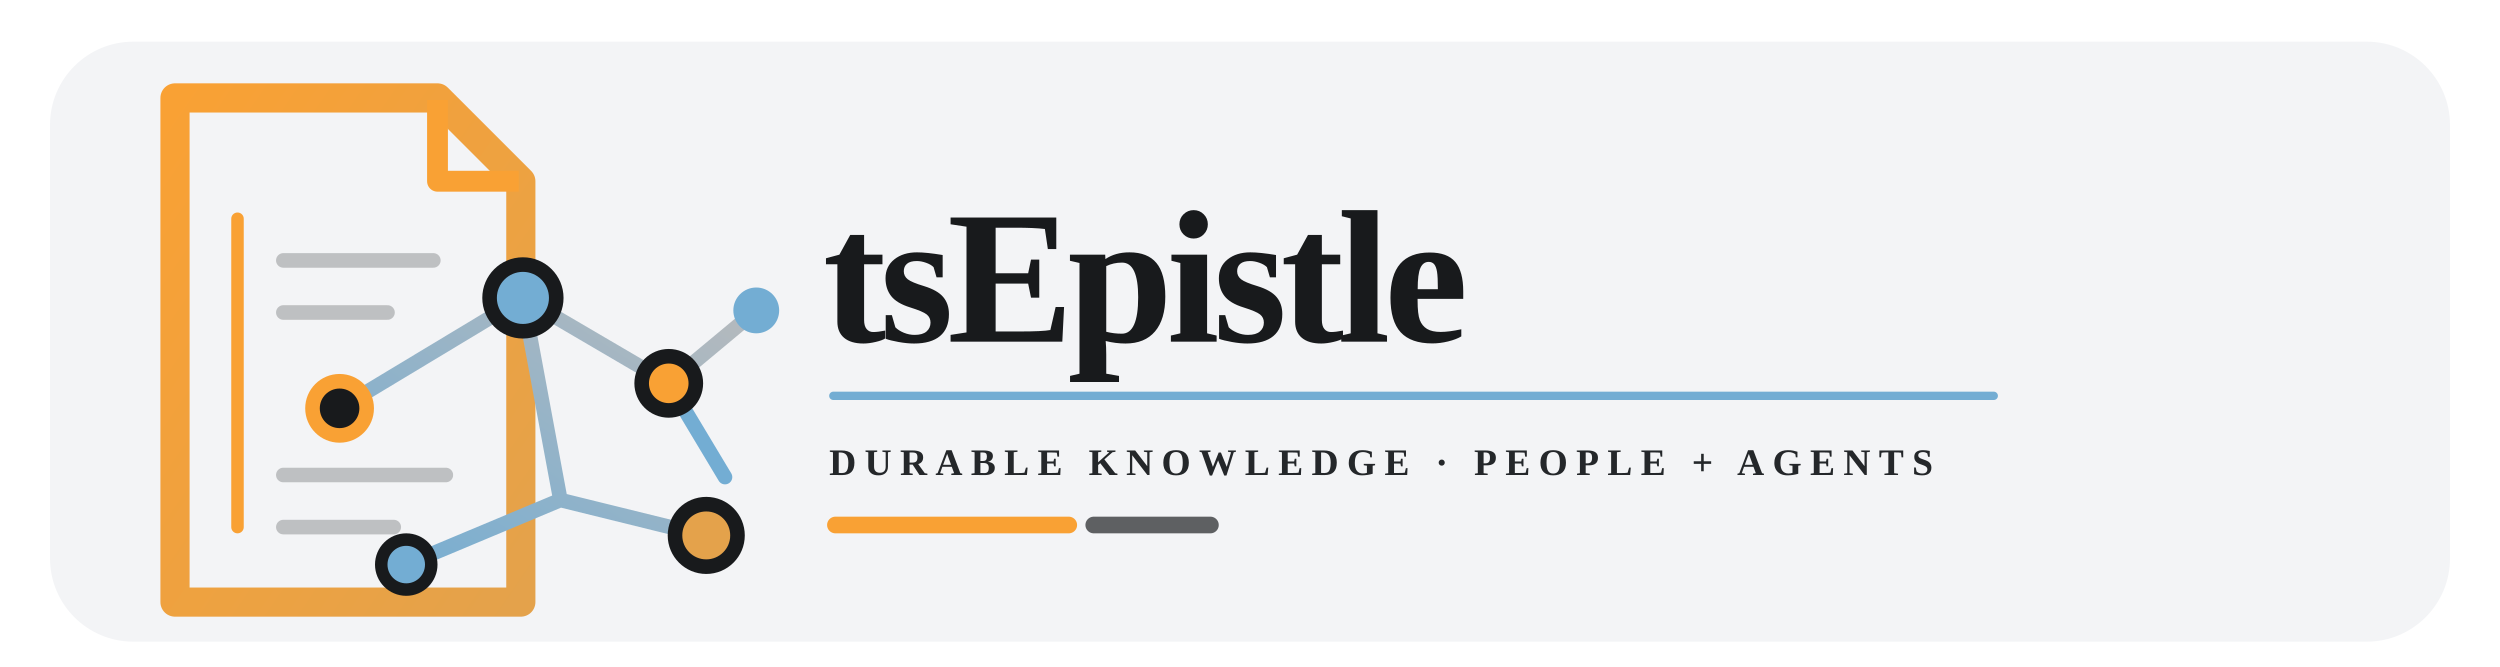
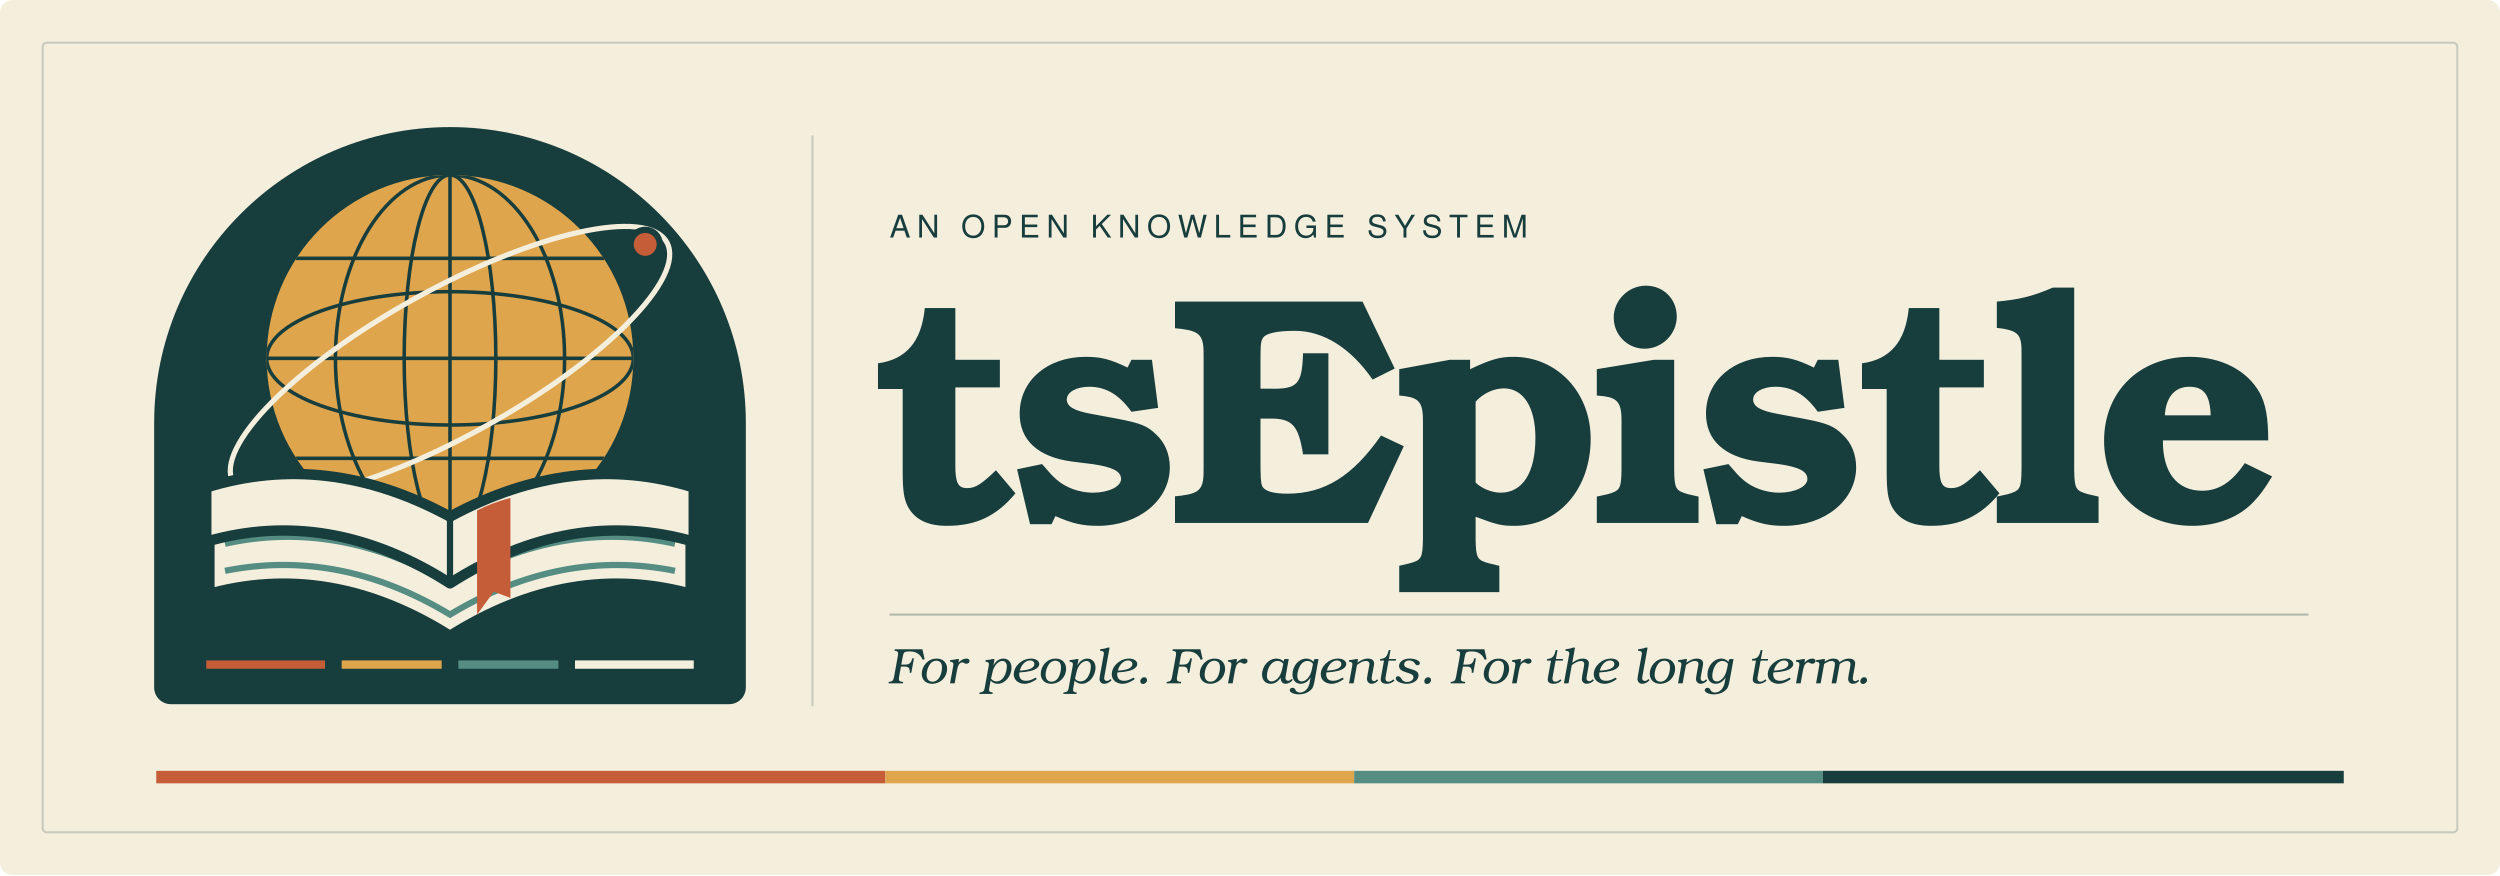
- <svg xmlns="http://www.w3.org/2000/svg" width="1200" height="320" viewBox="0 0 1200 320" role="img" aria-labelledby="tsepistle-readme-title tsepistle-readme-desc">
+ <svg xmlns="http://www.w3.org/2000/svg" width="1200" height="420" viewBox="0 0 1200 420" role="img" aria-labelledby="tsepistle-readme-title tsepistle-readme-desc">
  <defs>
-     <linearGradient id="tsepistle-paper" x1="0" y1="0" x2="1" y2="1">
-       <stop offset="0" stop-color="#F9A134" />
-       <stop offset="1" stop-color="#E4A24B" />
-     </linearGradient>
-     <linearGradient id="tsepistle-link" x1="0" y1="1" x2="1" y2="0">
-       <stop offset="0" stop-color="#73ADD3" />
-       <stop offset="1" stop-color="#B8BABC" />
-     </linearGradient>
-     <style>
-       .wordmark { fill: #181A1C; }
-       .descriptor { fill: #24272A; }
-       .rule { stroke: #73ADD3; }
-     </style>
+     <clipPath id="globe-disc">
+       <circle cx="216" cy="172" r="88" />
+     </clipPath>
  </defs>
-   <rect x="24" y="20" width="1152" height="288" rx="40" fill="#F3F4F6" />
-   <g id="tsepistle-mark" transform="translate(42 31)">
-     <path d="M42 16h126l40 40v202H42z" fill="none" stroke="url(#tsepistle-paper)" stroke-width="14" stroke-linejoin="round" />
-     <path d="M168 17v39h39" fill="none" stroke="#F9A134" stroke-width="10" stroke-linejoin="round" />
-     <path d="M72 74v148" stroke="#F9A134" stroke-width="6" stroke-linecap="round" />
-     <path d="M94 94h72M94 119h50M94 197h78M94 222h53" fill="none" stroke="#B8BABC" stroke-width="7" stroke-linecap="round" opacity=".9" />
-     <path d="M121 165 209 112l70 41 42-35M209 112l18 97 73 18M227 209l-74 31" fill="none" stroke="url(#tsepistle-link)" stroke-width="7" stroke-linecap="round" stroke-linejoin="round" />
-     <path d="M279 153 306 198" fill="none" stroke="#73ADD3" stroke-width="7" stroke-linecap="round" />
-     <circle cx="121" cy="165" r="13" fill="#181A1C" stroke="#F9A134" stroke-width="7" />
-     <circle cx="209" cy="112" r="16" fill="#73ADD3" stroke="#181A1C" stroke-width="7" />
-     <circle cx="279" cy="153" r="13" fill="#F9A134" stroke="#181A1C" stroke-width="7" />
-     <circle cx="321" cy="118" r="11" fill="#73ADD3" />
-     <circle cx="297" cy="226" r="15" fill="#E4A24B" stroke="#181A1C" stroke-width="7" />
-     <circle cx="153" cy="240" r="12" fill="#73ADD3" stroke="#181A1C" stroke-width="6" />
+   <rect width="1200" height="420" rx="6" fill="#F4EEDD" />
+   <rect x="20.5" y="20.5" width="1159" height="379" rx="2" fill="none" stroke="#173D3D" stroke-opacity=".2" />
+   <path d="M390 65V339" stroke="#173D3D" stroke-opacity=".2" />
+   <g id="tsepistle-mark">
+     <path d="M74 330V203a142 142 0 0 1 284 0v127a8 8 0 0 1-8 8H82a8 8 0 0 1-8-8Z" fill="#173D3D" />
+     <circle cx="216" cy="172" r="88" fill="#DEA54D" />
+     <g clip-path="url(#globe-disc)" fill="none" stroke="#173D3D" stroke-width="1.7">
+       <ellipse cx="216" cy="172" rx="55" ry="88" />
+       <ellipse cx="216" cy="172" rx="22" ry="88" />
+       <ellipse cx="216" cy="172" rx="88" ry="32" />
+       <path d="M128 172h176M142 124h148M142 220h148M216 84v176" />
+     </g>
+     <ellipse cx="216" cy="174" rx="119" ry="35" transform="rotate(-29 216 174)" fill="none" stroke="#F4EEDD" stroke-width="2.5" />
+     <circle cx="309.7" cy="117.3" r="7" fill="#C45D38" stroke="#173D3D" stroke-width="3" />
+     <path d="M99 237Q157 219 216 251Q275 219 333 237V287Q274 270 216 307Q158 270 99 287Z" fill="#F4EEDD" stroke="#173D3D" stroke-width="8" stroke-linejoin="round" />
+     <path d="M108 261Q162 249 216 280Q270 249 324 261M108 274Q163 263 216 295Q269 263 324 274" fill="none" stroke="#568D83" stroke-width="3" />
+     <path d="M99 234Q157 216 216 248Q275 216 333 234V260Q274 243 216 280Q158 243 99 260Z" fill="#F4EEDD" stroke="#173D3D" stroke-width="5" stroke-linejoin="round" />
+     <path d="M216 249v30" stroke="#173D3D" stroke-width="3" />
+     <path d="M229 245q8-4 16-6v48l-8-3-8 11Z" fill="#C45D38" />
+     <path d="M99 319h57" stroke="#C45D38" stroke-width="4" />
+     <path d="M164 319h48" stroke="#DEA54D" stroke-width="4" />
+     <path d="M220 319h48" stroke="#568D83" stroke-width="4" />
+     <path d="M276 319h57" stroke="#F4EEDD" stroke-width="4" />
  </g>
-   <g id="tsepistle-wordmark" transform="translate(395 0)">
-     <text class="wordmark" x="0" y="164" font-family="Georgia, 'Times New Roman', serif" font-size="91" font-weight="700" letter-spacing="-3">tsEpistle</text>
-     <path class="rule" d="M5 190h557" stroke-width="4" stroke-linecap="round" />
-     <text class="descriptor" x="3" y="228" font-family="Georgia, 'Times New Roman', serif" font-size="18" font-weight="700" letter-spacing="4">DURABLE KNOWLEDGE  ·  PEOPLE + AGENTS</text>
-     <path d="M6 252h112" stroke="#F9A134" stroke-width="8" stroke-linecap="round" />
-     <path d="M130 252h56" stroke="#24272A" stroke-width="8" stroke-linecap="round" opacity=".72" />
-   </g>
+   <path id="tsepistle-kicker" fill="#173D3D" d="M434.11 110.72 435.24 114H436.8L432.95 103.06H431.15L427.25 114H428.74L429.89 110.72ZM433.72 109.55H430.24L432.04 104.56ZM449.8 103.06H448.48V112L442.76 103.06H441.25V114H442.56V105.14L448.22 114H449.8ZM467.14 102.89C464 102.89 461.88 105.19 461.88 108.61C461.88 112.05 463.99 114.34 467.16 114.34C468.49 114.34 469.66 113.94 470.55 113.19C471.73 112.19 472.44 110.49 472.44 108.7C472.44 105.18 470.35 102.89 467.14 102.89ZM467.14 104.11C469.51 104.11 471.04 105.9 471.04 108.67C471.04 111.31 469.47 113.11 467.16 113.11C464.81 113.11 463.27 111.31 463.27 108.61C463.27 105.92 464.81 104.11 467.14 104.11ZM478.83 109.36H482.27C483.12 109.36 483.8 109.11 484.38 108.58C485.04 107.98 485.33 107.28 485.33 106.28C485.33 104.22 484.12 103.06 481.95 103.06H477.44V114H478.83ZM478.83 108.14V104.3H481.75C483.08 104.3 483.88 105.02 483.88 106.22C483.88 107.42 483.08 108.14 481.75 108.14ZM491.93 109.02H497.88V107.79H491.93V104.3H498.11V103.06H490.53V114H498.38V112.77H491.93ZM511.97 103.06H510.65V112L504.94 103.06H503.42V114H504.74V105.14L510.4 114H511.97ZM526.07 110.17 527.85 108.39 531.71 114H533.36L528.86 107.52L533.31 103.06H531.51L526.07 108.6V103.06H524.67V114H526.07ZM546.28 103.06H544.96V112L539.24 103.06H537.73V114H539.05V105.14L544.7 114H546.28ZM556.36 102.89C553.22 102.89 551.09 105.19 551.09 108.61C551.09 112.05 553.2 114.34 556.37 114.34C557.7 114.34 558.88 113.94 559.76 113.19C560.94 112.19 561.65 110.49 561.65 108.7C561.65 105.18 559.56 102.89 556.36 102.89ZM556.36 104.11C558.73 104.11 560.25 105.9 560.25 108.67C560.25 111.31 558.68 113.11 556.37 113.11C554.03 113.11 552.49 111.31 552.49 108.61C552.49 105.92 554.03 104.11 556.36 104.11ZM576.45 114 579.22 103.06H577.66L575.65 111.94L573.16 103.06H571.66L569.24 111.94L567.18 103.06H565.62L568.42 114H569.95L572.4 105.02L574.92 114ZM585.14 103.06H583.75V114H590.54V112.77H585.14ZM596.74 109.02H602.69V107.79H596.74V104.3H602.91V103.06H595.34V114H603.19V112.77H596.74ZM608.43 114H612.64C615.4 114 617.1 111.93 617.1 108.53C617.1 105.14 615.42 103.06 612.64 103.06H608.43ZM609.83 112.77V104.3H612.4C614.57 104.3 615.71 105.75 615.71 108.54C615.71 111.31 614.57 112.77 612.4 112.77ZM631.66 108.22H627.1V109.45H630.43V109.75C630.43 111.7 628.99 113.11 627 113.11C625.88 113.11 624.88 112.71 624.24 112C623.51 111.22 623.08 109.92 623.08 108.57C623.08 105.89 624.61 104.11 626.92 104.11C628.58 104.11 629.78 104.97 630.08 106.38H631.51C631.12 104.16 629.44 102.89 626.93 102.89C625.6 102.89 624.52 103.23 623.66 103.94C622.39 104.98 621.68 106.68 621.68 108.64C621.68 112 623.74 114.34 626.69 114.34C628.18 114.34 629.35 113.79 630.43 112.61L630.77 114.06H631.66ZM638.54 109.02H644.5V107.79H638.54V104.3H644.72V103.06H637.14V114H644.99V112.77H638.54ZM665.11 106.28C665.11 105.53 665.06 105.31 664.82 104.81C664.22 103.55 662.95 102.89 661.1 102.89C658.7 102.89 657.22 104.11 657.22 106.09C657.22 107.43 657.92 108.27 659.37 108.64L662.08 109.36C663.47 109.72 664.09 110.28 664.09 111.14C664.09 111.72 663.77 112.32 663.31 112.65C662.88 112.97 662.18 113.11 661.3 113.11C660.1 113.11 659.3 112.83 658.78 112.2C658.38 111.72 658.19 111.19 658.21 110.52H656.89C656.9 111.53 657.1 112.19 657.53 112.78C658.28 113.82 659.54 114.34 661.21 114.34C662.51 114.34 663.58 114.05 664.28 113.5C665.02 112.92 665.49 111.94 665.49 111C665.49 109.65 664.64 108.66 663.16 108.25L660.41 107.52C659.09 107.16 658.62 106.74 658.62 105.9C658.62 104.79 659.59 104.06 661.06 104.06C662.8 104.06 663.77 104.84 663.79 106.28ZM675.08 109.71 679.19 103.06H677.52L674.4 108.39L671.19 103.06H669.47L673.68 109.71V114H675.08ZM691.32 106.28C691.32 105.53 691.27 105.31 691.03 104.81C690.43 103.55 689.16 102.89 687.31 102.89C684.91 102.89 683.43 104.11 683.43 106.09C683.43 107.43 684.13 108.27 685.58 108.64L688.29 109.36C689.68 109.72 690.3 110.28 690.3 111.14C690.3 111.72 689.99 112.32 689.52 112.65C689.09 112.97 688.39 113.11 687.51 113.11C686.31 113.11 685.51 112.83 684.99 112.2C684.59 111.72 684.4 111.19 684.42 110.52H683.1C683.12 111.53 683.31 112.19 683.75 112.78C684.5 113.82 685.75 114.34 687.42 114.34C688.73 114.34 689.79 114.05 690.5 113.5C691.23 112.92 691.7 111.94 691.7 111C691.7 109.65 690.86 108.66 689.37 108.25L686.62 107.52C685.3 107.16 684.83 106.74 684.83 105.9C684.83 104.79 685.8 104.06 687.27 104.06C689.01 104.06 689.99 104.84 690 106.28ZM700.79 104.3H704.38V103.06H695.8V104.3H699.4V114H700.79ZM710.5 109.02H716.45V107.79H710.5V104.3H716.67V103.06H709.1V114H716.95V112.77H710.5ZM727.88 114 730.95 104.84V114H732.27V103.06H730.34L727.15 112.59L723.91 103.06H721.98V114H723.3V104.84L726.4 114Z" />
+   <path id="tsepistle-wordmark" fill="#173D3D" d="M479.93 185.95V172.69H458.56V147.88H443.9C442.34 163.95 435 172.53 421.43 174.4V186.73H433.29V226.2C433.29 235.71 433.91 239.46 435.78 243.2C439.22 249.44 445.3 252.4 454.5 252.4C468.54 252.4 478.37 247.72 487.42 236.8L478.06 225.73C471.04 232.44 468.23 234.31 464.18 234.31C459.96 234.31 458.56 231.81 458.56 223.7V185.95ZM552.93 172.69H543.1L541.23 176.43C532.81 172.38 528.44 171.28 521.11 171.28C502.7 171.28 489.44 182.67 489.44 198.58C489.44 211.22 498.18 219.33 514.4 221.52L524.38 222.76C534.06 224.17 538.11 226.2 538.11 229.94C538.11 233.53 532.18 236.49 524.54 236.49C518.3 236.49 511.59 234.15 507.22 230.25C505.35 228.69 503.95 227.13 500.2 222.76L488.19 225.26L494.43 251.62H504.73L506.6 247.72C514.71 251.31 519.55 252.4 527.04 252.4C546.54 252.4 561.51 240.08 561.51 224.32C561.51 218.24 559.33 212.62 555.12 208.72C550.9 204.51 547.63 203.11 535.93 200.92L524.23 198.74C515.49 197.18 512.06 195.15 512.06 191.72C512.06 188.29 516.58 185.64 522.82 185.64C530.78 185.64 537.18 189.38 543.1 197.65L555.9 195.78ZM637.63 169.57H625.46C625 184.54 622.81 186.88 609.55 186.57H605.03V173.31C605.03 165.04 605.18 163.48 606.43 161.92C607.99 159.9 613.3 158.8 621.56 158.8C635.29 158.8 648.4 167.07 658.85 182.2L669.46 176.9L654.01 144.76H564V157.56L567.12 157.87C576.17 159.12 577.88 161.14 577.73 170.97V224.79C577.88 234.62 576.17 236.65 567.12 237.9L564 238.21V251H656.66L673.82 214.18L662.9 209.04C649.33 228.54 635.76 236.96 617.98 236.96C610.96 236.96 606.9 235.71 605.81 233.22C605.18 231.66 605.03 229.63 605.03 219.33V200.92H609.4C620.32 200.77 623.28 204.2 625.46 218.08H637.63ZM705.64 172.69H695.97L671.63 177.21V189.85L674.44 190.16C681.46 191.1 683.18 193.75 683.02 202.95V258.64C682.86 267.85 682.4 268.94 676.16 270.5L671.63 271.59V284.23H719.68V271.59L715.16 270.5C708.92 268.94 708.45 267.85 708.29 258.64V248.04C718.59 251.94 720.77 252.4 727.01 252.4C748.07 252.4 763.52 234.78 763.52 210.6C763.52 188.44 747.45 171.28 726.54 171.28C719.68 171.28 715.62 172.53 705.64 177.21ZM708.29 192.81C711.72 188.91 717.03 186.42 721.86 186.42C731.22 186.42 737 195.46 737 210.13C737 226.82 730.91 236.49 720.3 236.49C716.25 236.49 711.41 234.62 708.29 231.66ZM803.6 172.69H793.93L766.47 177.21V189.85L769.75 190.16C776.77 191.1 778.48 193.75 778.33 202.95V225.42C778.17 234.62 777.7 235.56 771.46 237.27L766.47 238.36V251H815.3V238.36L810.46 237.27C804.22 235.56 803.76 234.62 803.6 225.42ZM790.03 137.12C781.6 137.12 774.58 144.14 774.58 152.41C774.58 160.68 781.14 167.38 789.4 167.38C797.83 167.38 804.85 160.36 804.85 151.94C804.85 143.52 798.45 137.12 790.03 137.12ZM882.37 172.69H872.54L870.67 176.43C862.25 172.38 857.88 171.28 850.55 171.28C832.14 171.28 818.88 182.67 818.88 198.58C818.88 211.22 827.62 219.33 843.84 221.52L853.82 222.76C863.5 224.17 867.55 226.2 867.55 229.94C867.55 233.53 861.62 236.49 853.98 236.49C847.74 236.49 841.03 234.15 836.66 230.25C834.79 228.69 833.39 227.13 829.64 222.76L817.63 225.26L823.87 251.62H834.17L836.04 247.72C844.15 251.31 848.99 252.4 856.48 252.4C875.98 252.4 890.95 240.08 890.95 224.32C890.95 218.24 888.77 212.62 884.56 208.72C880.34 204.51 877.07 203.11 865.37 200.92L853.67 198.74C844.93 197.18 841.5 195.15 841.5 191.72C841.5 188.29 846.02 185.64 852.26 185.64C860.22 185.64 866.62 189.38 872.54 197.65L885.34 195.78ZM952.25 185.95V172.69H930.88V147.88H916.22C914.66 163.95 907.32 172.53 893.75 174.4V186.73H905.61V226.2C905.61 235.71 906.23 239.46 908.1 243.2C911.54 249.44 917.62 252.4 926.82 252.4C940.86 252.4 950.69 247.72 959.74 236.8L950.38 225.73C943.36 232.44 940.55 234.31 936.5 234.31C932.28 234.31 930.88 231.81 930.88 223.7V185.95ZM995.61 138.06H985.32C975.64 142.27 968.94 143.83 958.48 144.76V157.4L961.14 157.71C969.09 159.12 970.5 160.83 970.34 170.35V225.42C970.18 234.62 969.72 235.56 963.48 237.27L958.48 238.36V251H1007.31V238.36L1002.48 237.27C996.24 235.56 995.77 234.62 995.61 225.42ZM1088.74 211.38C1088.74 200.3 1087.49 193.75 1084.68 188.6C1078.6 177.68 1066.12 171.28 1050.98 171.28C1026.96 171.28 1009.96 187.98 1009.96 211.53C1009.96 235.4 1027.74 252.4 1052.39 252.4C1064.24 252.4 1075.01 248.19 1081.87 240.7C1084.84 237.58 1086.71 235.09 1090.61 228.69L1077.5 222.3C1071.42 231.34 1065.02 235.56 1057.07 235.56C1044.9 235.56 1038.04 226.66 1038.19 211.38ZM1039.13 199.36C1039.6 190.78 1043.81 185.64 1050.83 185.64C1057.85 185.64 1060.81 189.54 1061.12 199.36Z" />
+   <path d="M427 295h681" stroke="#173D3D" stroke-opacity=".3" />
+   <path id="tsepistle-descriptor" fill="#173D3D" d="M442.75 311.66H429.48L429.34 312.35L429.72 312.4C430.66 312.52 431.09 312.93 431.09 313.7C431.09 313.91 431.04 314.54 430.99 314.73L429.14 324.93C428.81 326.58 428.35 327.09 427.03 327.26L426.62 327.3L426.5 328H433.42L433.54 327.3L433.03 327.26C431.93 327.16 431.45 326.75 431.45 325.94C431.45 325.67 431.5 325.26 431.54 324.93L432.46 319.96H434.26C435.14 319.96 435.84 320.18 436.15 320.51C436.46 320.87 436.7 321.62 436.7 322.26C436.7 322.36 436.68 322.53 436.66 322.77V322.96H437.42L438.7 316H437.9L437.86 316.12L437.47 317.27C437.4 317.49 437.21 317.8 436.94 318.11C436.37 318.76 435.74 319 434.57 319H432.62L433.3 315.26C433.49 314.2 433.73 313.53 433.94 313.31C434.45 312.83 435.07 312.69 436.7 312.69C439.7 312.69 441.6 313.91 442.92 316.7L443.83 316.41ZM449.62 316.12C447.6 316.12 445.87 316.86 444.48 318.33C443.21 319.7 442.44 321.59 442.44 323.44C442.44 326.3 444.46 328.22 447.46 328.22C451.44 328.22 454.61 325.02 454.61 321.04C454.61 318.06 452.64 316.12 449.62 316.12ZM449.47 317.13C450.22 317.13 451.08 317.51 451.49 317.99C451.92 318.52 452.16 319.41 452.16 320.46C452.16 321.9 451.68 323.82 451.01 325C450.22 326.44 449.02 327.21 447.62 327.21C445.8 327.21 444.77 325.96 444.77 323.78C444.77 322.1 445.44 320.06 446.4 318.76C447.22 317.7 448.3 317.13 449.47 317.13ZM460.34 316.34H459.43C458.06 316.65 457.7 316.72 456.07 316.86L455.95 317.56L456.24 317.61C457.27 317.78 457.63 318.11 457.63 318.81C457.63 319.05 457.61 319.19 457.58 319.41L456.02 328H458.23L459.31 321.98C459.55 320.68 459.84 319.72 460.15 319.17C460.61 318.38 461.23 317.94 461.88 317.94C462.12 317.94 462.24 317.99 462.77 318.28C463.22 318.52 463.44 318.59 463.82 318.59C464.74 318.59 465.38 318.06 465.38 317.3C465.38 316.55 464.81 316.12 463.85 316.12C462.55 316.12 461.38 316.72 460.03 318.06ZM477.38 316.34H476.47C475.1 316.65 474.72 316.72 473.11 316.86L472.99 317.56L473.26 317.61C474.31 317.8 474.67 318.09 474.67 318.81C474.67 318.98 474.65 319.19 474.62 319.41L472.58 330.57C472.37 331.72 471.84 332.2 470.59 332.34L470.18 332.39L470.06 333.09H476.4L476.52 332.39L476.16 332.34C475.18 332.22 474.74 331.86 474.74 331.19C474.74 331 474.77 330.71 474.79 330.57L475.49 326.68C476.3 327.66 477.55 328.22 478.92 328.22C482.4 328.22 485.52 324.57 485.52 320.46C485.52 317.85 483.96 316.12 481.63 316.12C479.62 316.12 477.74 317.44 476.81 319.53ZM475.68 325.72C476.66 321.38 476.66 321.38 477.43 319.96C478.32 318.33 479.83 317.25 481.2 317.25C482.45 317.25 483.29 318.3 483.29 319.86C483.29 321.66 482.64 323.85 481.73 325.12C480.82 326.42 479.66 327.09 478.42 327.09C477.26 327.09 476.3 326.61 475.68 325.72ZM497.06 325.26C494.98 326.44 493.97 326.78 492.5 326.78C490.34 326.78 489.22 325.7 489.22 323.63C489.22 323.34 489.24 323.13 489.34 322.77C491.76 322.62 493.22 322.43 494.76 322.05C497.38 321.38 498.84 320.18 498.84 318.71C498.84 317.22 497.16 316.12 494.9 316.12C490.54 316.12 486.6 319.72 486.6 323.73C486.6 326.3 488.81 328.22 491.78 328.22C493.68 328.22 495.72 327.42 497.69 325.91ZM489.5 321.88C489.98 320.34 490.39 319.55 491.18 318.64C492.17 317.54 493.22 317.01 494.42 317.01C495.65 317.01 496.51 317.73 496.51 318.74C496.51 319.7 495.77 320.54 494.47 321.06C493.34 321.52 491.11 321.88 489.5 321.88ZM506.74 316.12C504.72 316.12 502.99 316.86 501.6 318.33C500.33 319.7 499.56 321.59 499.56 323.44C499.56 326.3 501.58 328.22 504.58 328.22C508.56 328.22 511.73 325.02 511.73 321.04C511.73 318.06 509.76 316.12 506.74 316.12ZM506.59 317.13C507.34 317.13 508.2 317.51 508.61 317.99C509.04 318.52 509.28 319.41 509.28 320.46C509.28 321.9 508.8 323.82 508.13 325C507.34 326.44 506.14 327.21 504.74 327.21C502.92 327.21 501.89 325.96 501.89 323.78C501.89 322.1 502.56 320.06 503.52 318.76C504.34 317.7 505.42 317.13 506.59 317.13ZM517.7 316.34H516.79C515.42 316.65 515.04 316.72 513.43 316.86L513.31 317.56L513.58 317.61C514.63 317.8 514.99 318.09 514.99 318.81C514.99 318.98 514.97 319.19 514.94 319.41L512.9 330.57C512.69 331.72 512.16 332.2 510.91 332.34L510.5 332.39L510.38 333.09H516.72L516.84 332.39L516.48 332.34C515.5 332.22 515.06 331.86 515.06 331.19C515.06 331 515.09 330.71 515.11 330.57L515.81 326.68C516.62 327.66 517.87 328.22 519.24 328.22C522.72 328.22 525.84 324.57 525.84 320.46C525.84 317.85 524.28 316.12 521.95 316.12C519.94 316.12 518.06 317.44 517.13 319.53ZM516 325.72C516.98 321.38 516.98 321.38 517.75 319.96C518.64 318.33 520.15 317.25 521.52 317.25C522.77 317.25 523.61 318.3 523.61 319.86C523.61 321.66 522.96 323.85 522.05 325.12C521.14 326.42 519.98 327.09 518.74 327.09C517.58 327.09 516.62 326.61 516 325.72ZM533.02 325.96C532.3 326.63 531.86 326.85 531.29 326.85C530.54 326.85 529.99 326.32 529.99 325.58C529.99 325.26 530.02 325.1 530.21 324.06L532.61 310.84H531.62C530.52 311.3 529.75 311.46 528.1 311.63L527.98 312.33L528.34 312.38C529.49 312.52 529.85 312.81 529.85 313.62C529.85 313.77 529.82 313.96 529.8 314.15L527.95 324.33C527.83 324.98 527.76 325.58 527.76 325.96C527.76 327.23 528.72 328.22 529.97 328.22C531.29 328.22 532.58 327.59 533.57 326.46ZM544.1 325.26C542.02 326.44 541.01 326.78 539.54 326.78C537.38 326.78 536.26 325.7 536.26 323.63C536.26 323.34 536.28 323.13 536.38 322.77C538.8 322.62 540.26 322.43 541.8 322.05C544.42 321.38 545.88 320.18 545.88 318.71C545.88 317.22 544.2 316.12 541.94 316.12C537.58 316.12 533.64 319.72 533.64 323.73C533.64 326.3 535.85 328.22 538.82 328.22C540.72 328.22 542.76 327.42 544.73 325.91ZM536.54 321.88C537.02 320.34 537.43 319.55 538.22 318.64C539.21 317.54 540.26 317.01 541.46 317.01C542.69 317.01 543.55 317.73 543.55 318.74C543.55 319.7 542.81 320.54 541.51 321.06C540.38 321.52 538.15 321.88 536.54 321.88ZM549.22 325.07C548.23 325.07 547.34 325.98 547.34 327.02C547.34 327.81 547.87 328.31 548.64 328.31C549.65 328.31 550.58 327.42 550.58 326.46C550.58 325.65 550.03 325.07 549.22 325.07ZM576.19 311.66H562.92L562.78 312.35L563.16 312.4C564.1 312.52 564.53 312.93 564.53 313.7C564.53 313.91 564.48 314.54 564.43 314.73L562.58 324.93C562.25 326.58 561.79 327.09 560.47 327.26L560.06 327.3L559.94 328H566.86L566.98 327.3L566.47 327.26C565.37 327.16 564.89 326.75 564.89 325.94C564.89 325.67 564.94 325.26 564.98 324.93L565.9 319.96H567.7C568.58 319.96 569.28 320.18 569.59 320.51C569.9 320.87 570.14 321.62 570.14 322.26C570.14 322.36 570.12 322.53 570.1 322.77V322.96H570.86L572.14 316H571.34L571.3 316.12L570.91 317.27C570.84 317.49 570.65 317.8 570.38 318.11C569.81 318.76 569.18 319 568.01 319H566.06L566.74 315.26C566.93 314.2 567.17 313.53 567.38 313.31C567.89 312.83 568.51 312.69 570.14 312.69C573.14 312.69 575.04 313.91 576.36 316.7L577.27 316.41ZM583.06 316.12C581.04 316.12 579.31 316.86 577.92 318.33C576.65 319.7 575.88 321.59 575.88 323.44C575.88 326.3 577.9 328.22 580.9 328.22C584.88 328.22 588.05 325.02 588.05 321.04C588.05 318.06 586.08 316.12 583.06 316.12ZM582.91 317.13C583.66 317.13 584.52 317.51 584.93 317.99C585.36 318.52 585.6 319.41 585.6 320.46C585.6 321.9 585.12 323.82 584.45 325C583.66 326.44 582.46 327.21 581.06 327.21C579.24 327.21 578.21 325.96 578.21 323.78C578.21 322.1 578.88 320.06 579.84 318.76C580.66 317.7 581.74 317.13 582.91 317.13ZM593.78 316.34H592.87C591.5 316.65 591.14 316.72 589.51 316.86L589.39 317.56L589.68 317.61C590.71 317.78 591.07 318.11 591.07 318.81C591.07 319.05 591.05 319.19 591.02 319.41L589.46 328H591.67L592.75 321.98C592.99 320.68 593.28 319.72 593.59 319.17C594.05 318.38 594.67 317.94 595.32 317.94C595.56 317.94 595.68 317.99 596.21 318.28C596.66 318.52 596.88 318.59 597.26 318.59C598.18 318.59 598.82 318.06 598.82 317.3C598.82 316.55 598.25 316.12 597.29 316.12C595.99 316.12 594.82 316.72 593.47 318.06ZM618.6 316.34H616.39L616.18 317.56C615.36 316.65 614.09 316.12 612.7 316.12C608.98 316.12 605.78 319.67 605.78 323.78C605.78 326.44 607.44 328.22 609.91 328.22C611.81 328.22 613.3 327.33 614.76 325.31C614.74 325.48 614.74 325.62 614.74 325.7C614.74 326.25 615.02 327.04 615.38 327.5C615.74 327.93 616.39 328.22 617.04 328.22C618.31 328.22 619.82 327.4 620.54 326.34L620.02 325.84C619.54 326.42 618.86 326.78 618.29 326.78C617.57 326.78 617.02 326.2 617.02 325.48C617.02 325.19 617.06 324.78 617.18 324.16ZM615.98 318.57C615.36 321.93 614.9 323.34 614.04 324.71C613.15 326.13 611.64 327.09 610.34 327.09C609 327.09 608.11 326.01 608.11 324.38C608.11 322.84 608.66 320.92 609.43 319.67C610.44 318.09 611.76 317.25 613.22 317.25C614.35 317.25 615.12 317.61 615.98 318.57ZM632.9 316.34H630.96L630.41 317.63C629.59 316.67 628.37 316.12 627.07 316.12C623.45 316.12 620.38 319.62 620.38 323.75C620.38 326.44 621.96 328.22 624.34 328.22C626.18 328.22 628.01 327.04 629.09 325.17L628.63 327.71C628.13 330.5 626.23 332.42 623.98 332.42C623.42 332.42 622.87 332.25 622.46 331.96C622.13 331.74 622.06 331.65 621.67 330.9C621.41 330.38 621.02 330.14 620.4 330.14C619.68 330.14 619.06 330.66 619.06 331.31C619.06 332.37 621.12 333.3 623.52 333.3C625.46 333.3 627.31 332.7 628.7 331.62C630.02 330.59 630.5 329.61 630.96 326.99ZM630.24 318.64C629.57 322.22 629.3 323.08 628.54 324.45C627.62 326.03 626.16 327.09 624.82 327.09C623.5 327.09 622.7 326.08 622.7 324.38C622.7 322.7 623.33 320.61 624.26 319.22C625.1 317.97 626.28 317.25 627.46 317.25C628.61 317.25 629.5 317.68 630.24 318.64ZM644.42 325.26C642.34 326.44 641.33 326.78 639.86 326.78C637.7 326.78 636.58 325.7 636.58 323.63C636.58 323.34 636.6 323.13 636.7 322.77C639.12 322.62 640.58 322.43 642.12 322.05C644.74 321.38 646.2 320.18 646.2 318.71C646.2 317.22 644.52 316.12 642.26 316.12C637.9 316.12 633.96 319.72 633.96 323.73C633.96 326.3 636.17 328.22 639.14 328.22C641.04 328.22 643.08 327.42 645.05 325.91ZM636.86 321.88C637.34 320.34 637.75 319.55 638.54 318.64C639.53 317.54 640.58 317.01 641.78 317.01C643.01 317.01 643.87 317.73 643.87 318.74C643.87 319.7 643.13 320.54 641.83 321.06C640.7 321.52 638.47 321.88 636.86 321.88ZM651.34 319.19C653.16 317.8 654.38 317.25 655.68 317.25C656.69 317.25 657.34 317.8 657.34 318.66C657.34 318.88 657.29 319.17 657.24 319.5C657.17 319.82 657.12 320.03 657.12 320.1L656.42 323.87C656.21 325.07 656.16 325.46 656.16 325.94C656.16 327.23 657.1 328.22 658.39 328.22C659.54 328.22 660.65 327.64 661.51 326.58L661.03 326.06C660.34 326.75 660 326.97 659.54 326.97C658.9 326.97 658.39 326.37 658.39 325.62C658.39 325.29 658.42 325.05 658.56 324.3L659.28 320.37C659.57 318.88 659.57 318.88 659.57 318.38C659.57 316.98 658.44 316.12 656.59 316.12C654.96 316.12 653.5 316.7 651.55 318.06L651.86 316.34H650.95C649.58 316.65 649.22 316.72 647.59 316.86L647.47 317.56L647.76 317.61C648.79 317.78 649.15 318.11 649.15 318.81C649.15 319.05 649.13 319.19 649.1 319.41L647.54 328H649.75ZM667.44 312.04H666.58C665.9 315.14 664.94 316.14 662.5 316.31L662.35 317.08H664.32L663 324.33C662.81 325.31 662.76 325.77 662.76 326.25C662.76 327.5 663.82 328.22 665.66 328.22C667.03 328.22 668.26 327.71 669.36 326.68L668.83 326.08C667.9 326.9 667.18 327.21 666.38 327.21C665.57 327.21 665.02 326.66 665.02 325.79C665.02 325.36 665.06 325.07 665.28 323.9L666.53 317.08H669.96L670.1 316.31H666.67ZM676.66 316.12C673.68 316.12 671.54 317.63 671.54 319.7C671.54 320.61 672.1 321.45 672.96 321.9C673.66 322.29 674.57 322.62 676.34 323.18C677.9 323.68 678.46 324.16 678.46 325.05C678.46 326.34 677.14 327.33 675.41 327.33C674.16 327.33 673.42 326.94 672.79 325.98C672.1 324.88 671.71 324.59 670.99 324.59C670.39 324.59 669.96 325.05 669.96 325.67C669.96 326.97 672.53 328.22 675.19 328.22C678.46 328.22 680.9 326.49 680.9 324.16C680.9 323.42 680.54 322.7 679.97 322.29C679.42 321.88 678.67 321.57 677.14 321.11C675.53 320.61 675.12 320.46 674.78 320.25C674.26 319.94 673.99 319.46 673.99 318.9C673.99 317.78 674.98 317.01 676.42 317.01C677.45 317.01 678.43 317.44 678.86 318.06C679.58 319.14 679.78 319.29 680.42 319.29C681.07 319.29 681.53 318.88 681.53 318.28C681.53 317.15 679.18 316.12 676.66 316.12ZM685.54 325.07C684.55 325.07 683.66 325.98 683.66 327.02C683.66 327.81 684.19 328.31 684.96 328.31C685.97 328.31 686.9 327.42 686.9 326.46C686.9 325.65 686.35 325.07 685.54 325.07ZM712.51 311.66H699.24L699.1 312.35L699.48 312.4C700.42 312.52 700.85 312.93 700.85 313.7C700.85 313.91 700.8 314.54 700.75 314.73L698.9 324.93C698.57 326.58 698.11 327.09 696.79 327.26L696.38 327.3L696.26 328H703.18L703.3 327.3L702.79 327.26C701.69 327.16 701.21 326.75 701.21 325.94C701.21 325.67 701.26 325.26 701.3 324.93L702.22 319.96H704.02C704.9 319.96 705.6 320.18 705.91 320.51C706.22 320.87 706.46 321.62 706.46 322.26C706.46 322.36 706.44 322.53 706.42 322.77V322.96H707.18L708.46 316H707.66L707.62 316.12L707.23 317.27C707.16 317.49 706.97 317.8 706.7 318.11C706.13 318.76 705.5 319 704.33 319H702.38L703.06 315.26C703.25 314.2 703.49 313.53 703.7 313.31C704.21 312.83 704.83 312.69 706.46 312.69C709.46 312.69 711.36 313.91 712.68 316.7L713.59 316.41ZM719.38 316.12C717.36 316.12 715.63 316.86 714.24 318.33C712.97 319.7 712.2 321.59 712.2 323.44C712.2 326.3 714.22 328.22 717.22 328.22C721.2 328.22 724.37 325.02 724.37 321.04C724.37 318.06 722.4 316.12 719.38 316.12ZM719.23 317.13C719.98 317.13 720.84 317.51 721.25 317.99C721.68 318.52 721.92 319.41 721.92 320.46C721.92 321.9 721.44 323.82 720.77 325C719.98 326.44 718.78 327.21 717.38 327.21C715.56 327.21 714.53 325.96 714.53 323.78C714.53 322.1 715.2 320.06 716.16 318.76C716.98 317.7 718.06 317.13 719.23 317.13ZM730.1 316.34H729.19C727.82 316.65 727.46 316.72 725.83 316.86L725.71 317.56L726 317.61C727.03 317.78 727.39 318.11 727.39 318.81C727.39 319.05 727.37 319.19 727.34 319.41L725.78 328H727.99L729.07 321.98C729.31 320.68 729.6 319.72 729.91 319.17C730.37 318.38 730.99 317.94 731.64 317.94C731.88 317.94 732 317.99 732.53 318.28C732.98 318.52 733.2 318.59 733.58 318.59C734.5 318.59 735.14 318.06 735.14 317.3C735.14 316.55 734.57 316.12 733.61 316.12C732.31 316.12 731.14 316.72 729.79 318.06ZM747.6 312.04H746.74C746.06 315.14 745.1 316.14 742.66 316.31L742.51 317.08H744.48L743.16 324.33C742.97 325.31 742.92 325.77 742.92 326.25C742.92 327.5 743.98 328.22 745.82 328.22C747.19 328.22 748.42 327.71 749.52 326.68L748.99 326.08C748.06 326.9 747.34 327.21 746.54 327.21C745.73 327.21 745.18 326.66 745.18 325.79C745.18 325.36 745.22 325.07 745.44 323.9L746.69 317.08H750.12L750.26 316.31H746.83ZM750.67 328H752.88L754.46 319.26C756.02 317.99 757.66 317.25 758.86 317.25C759.79 317.25 760.44 317.85 760.44 318.71C760.44 318.9 760.39 319.26 760.32 319.67L759.43 324.54C759.34 325.07 759.29 325.55 759.29 325.89C759.29 327.23 760.27 328.22 761.62 328.22C762.89 328.22 764.14 327.59 765.1 326.54L764.59 326.01C763.85 326.73 763.44 326.97 762.84 326.97C762.07 326.97 761.52 326.44 761.52 325.7C761.52 325.43 761.54 325.26 761.69 324.33L762.43 320.2C762.6 319.36 762.67 318.69 762.67 318.28C762.67 317.01 761.47 316.12 759.77 316.12C758.16 316.12 756.96 316.6 754.68 318.11L756 310.84H755.02C753.91 311.3 753.17 311.46 751.49 311.63L751.37 312.33L751.73 312.38C752.88 312.52 753.24 312.83 753.24 313.6C753.24 313.77 753.22 313.96 753.19 314.15ZM775.46 325.26C773.38 326.44 772.37 326.78 770.9 326.78C768.74 326.78 767.62 325.7 767.62 323.63C767.62 323.34 767.64 323.13 767.74 322.77C770.16 322.62 771.62 322.43 773.16 322.05C775.78 321.38 777.24 320.18 777.24 318.71C777.24 317.22 775.56 316.12 773.3 316.12C768.94 316.12 765 319.72 765 323.73C765 326.3 767.21 328.22 770.18 328.22C772.08 328.22 774.12 327.42 776.09 325.91ZM767.9 321.88C768.38 320.34 768.79 319.55 769.58 318.64C770.57 317.54 771.62 317.01 772.82 317.01C774.05 317.01 774.91 317.73 774.91 318.74C774.91 319.7 774.17 320.54 772.87 321.06C771.74 321.52 769.51 321.88 767.9 321.88ZM791.26 325.96C790.54 326.63 790.1 326.85 789.53 326.85C788.78 326.85 788.23 326.32 788.23 325.58C788.23 325.26 788.26 325.1 788.45 324.06L790.85 310.84H789.86C788.76 311.3 787.99 311.46 786.34 311.63L786.22 312.33L786.58 312.38C787.73 312.52 788.09 312.81 788.09 313.62C788.09 313.77 788.06 313.96 788.04 314.15L786.19 324.33C786.07 324.98 786 325.58 786 325.96C786 327.23 786.96 328.22 788.21 328.22C789.53 328.22 790.82 327.59 791.81 326.46ZM799.06 316.12C797.04 316.12 795.31 316.86 793.92 318.33C792.65 319.7 791.88 321.59 791.88 323.44C791.88 326.3 793.9 328.22 796.9 328.22C800.88 328.22 804.05 325.02 804.05 321.04C804.05 318.06 802.08 316.12 799.06 316.12ZM798.91 317.13C799.66 317.13 800.52 317.51 800.93 317.99C801.36 318.52 801.6 319.41 801.6 320.46C801.6 321.9 801.12 323.82 800.45 325C799.66 326.44 798.46 327.21 797.06 327.21C795.24 327.21 794.21 325.96 794.21 323.78C794.21 322.1 794.88 320.06 795.84 318.76C796.66 317.7 797.74 317.13 798.91 317.13ZM809.26 319.19C811.08 317.8 812.3 317.25 813.6 317.25C814.61 317.25 815.26 317.8 815.26 318.66C815.26 318.88 815.21 319.17 815.16 319.5C815.09 319.82 815.04 320.03 815.04 320.1L814.34 323.87C814.13 325.07 814.08 325.46 814.08 325.94C814.08 327.23 815.02 328.22 816.31 328.22C817.46 328.22 818.57 327.64 819.43 326.58L818.95 326.06C818.26 326.75 817.92 326.97 817.46 326.97C816.82 326.97 816.31 326.37 816.31 325.62C816.31 325.29 816.34 325.05 816.48 324.3L817.2 320.37C817.49 318.88 817.49 318.88 817.49 318.38C817.49 316.98 816.36 316.12 814.51 316.12C812.88 316.12 811.42 316.7 809.47 318.06L809.78 316.34H808.87C807.5 316.65 807.14 316.72 805.51 316.86L805.39 317.56L805.68 317.61C806.71 317.78 807.07 318.11 807.07 318.81C807.07 319.05 807.05 319.19 807.02 319.41L805.46 328H807.67ZM832.1 316.34H830.16L829.61 317.63C828.79 316.67 827.57 316.12 826.27 316.12C822.65 316.12 819.58 319.62 819.58 323.75C819.58 326.44 821.16 328.22 823.54 328.22C825.38 328.22 827.21 327.04 828.29 325.17L827.83 327.71C827.33 330.5 825.43 332.42 823.18 332.42C822.62 332.42 822.07 332.25 821.66 331.96C821.33 331.74 821.26 331.65 820.87 330.9C820.61 330.38 820.22 330.14 819.6 330.14C818.88 330.14 818.26 330.66 818.26 331.31C818.26 332.37 820.32 333.3 822.72 333.3C824.66 333.3 826.51 332.7 827.9 331.62C829.22 330.59 829.7 329.61 830.16 326.99ZM829.44 318.64C828.77 322.22 828.5 323.08 827.74 324.45C826.82 326.03 825.36 327.09 824.02 327.09C822.7 327.09 821.9 326.08 821.9 324.38C821.9 322.7 822.53 320.61 823.46 319.22C824.3 317.97 825.48 317.25 826.66 317.25C827.81 317.25 828.7 317.68 829.44 318.64ZM846 312.04H845.14C844.46 315.14 843.5 316.14 841.06 316.31L840.91 317.08H842.88L841.56 324.33C841.37 325.31 841.32 325.77 841.32 326.25C841.32 327.5 842.38 328.22 844.22 328.22C845.59 328.22 846.82 327.71 847.92 326.68L847.39 326.08C846.46 326.9 845.74 327.21 844.94 327.21C844.13 327.21 843.58 326.66 843.58 325.79C843.58 325.36 843.62 325.07 843.84 323.9L845.09 317.08H848.52L848.66 316.31H845.23ZM858.98 325.26C856.9 326.44 855.89 326.78 854.42 326.78C852.26 326.78 851.14 325.7 851.14 323.63C851.14 323.34 851.16 323.13 851.26 322.77C853.68 322.62 855.14 322.43 856.68 322.05C859.3 321.38 860.76 320.18 860.76 318.71C860.76 317.22 859.08 316.12 856.82 316.12C852.46 316.12 848.52 319.72 848.52 323.73C848.52 326.3 850.73 328.22 853.7 328.22C855.6 328.22 857.64 327.42 859.61 325.91ZM851.42 321.88C851.9 320.34 852.31 319.55 853.1 318.64C854.09 317.54 855.14 317.01 856.34 317.01C857.57 317.01 858.43 317.73 858.43 318.74C858.43 319.7 857.69 320.54 856.39 321.06C855.26 321.52 853.03 321.88 851.42 321.88ZM866.42 316.34H865.51C864.14 316.65 863.78 316.72 862.15 316.86L862.03 317.56L862.32 317.61C863.35 317.78 863.71 318.11 863.71 318.81C863.71 319.05 863.69 319.19 863.66 319.41L862.1 328H864.31L865.39 321.98C865.63 320.68 865.92 319.72 866.23 319.17C866.69 318.38 867.31 317.94 867.96 317.94C868.2 317.94 868.32 317.99 868.85 318.28C869.3 318.52 869.52 318.59 869.9 318.59C870.82 318.59 871.46 318.06 871.46 317.3C871.46 316.55 870.89 316.12 869.93 316.12C868.63 316.12 867.46 316.72 866.11 318.06ZM871.7 328H873.91L875.59 318.71C876.74 317.82 878.16 317.25 879.14 317.25C880.2 317.25 880.78 317.78 880.78 318.71C880.78 319.05 880.73 319.38 880.58 320.22L879.17 328H881.38L883.06 318.71C884.28 317.8 885.58 317.25 886.54 317.25C887.59 317.25 888.24 317.82 888.24 318.76C888.24 319.07 888.22 319.26 888.1 319.91L887.26 324.5C887.18 324.93 887.11 325.6 887.11 325.84C887.11 327.23 888.02 328.22 889.32 328.22C890.4 328.22 891.5 327.74 892.37 326.85L891.94 326.25C891.36 326.78 890.98 326.97 890.52 326.97C889.8 326.97 889.34 326.49 889.34 325.72C889.34 325.41 889.42 324.81 889.54 324.11L890.35 319.72C890.45 319.1 890.5 318.74 890.5 318.42C890.5 316.98 889.37 316.12 887.5 316.12C885.94 316.12 884.54 316.65 882.98 317.85C882.6 316.7 881.64 316.12 880.06 316.12C878.69 316.12 877.49 316.55 875.81 317.61L876.02 316.34H875.11C873.74 316.65 873.38 316.72 871.75 316.86L871.63 317.56L871.92 317.61C872.95 317.78 873.31 318.11 873.31 318.81C873.31 319.05 873.29 319.19 873.26 319.41ZM894.82 325.07C893.83 325.07 892.94 325.98 892.94 327.02C892.94 327.81 893.47 328.31 894.24 328.31C895.25 328.31 896.18 327.42 896.18 326.46C896.18 325.65 895.63 325.07 894.82 325.07Z" />
+   <path d="M75 373h350" stroke="#C45D38" stroke-width="6" />
+   <path d="M425 373h225" stroke="#DEA54D" stroke-width="6" />
+   <path d="M650 373h225" stroke="#568D83" stroke-width="6" />
+   <path d="M875 373h250" stroke="#173D3D" stroke-width="6" />
</svg>
